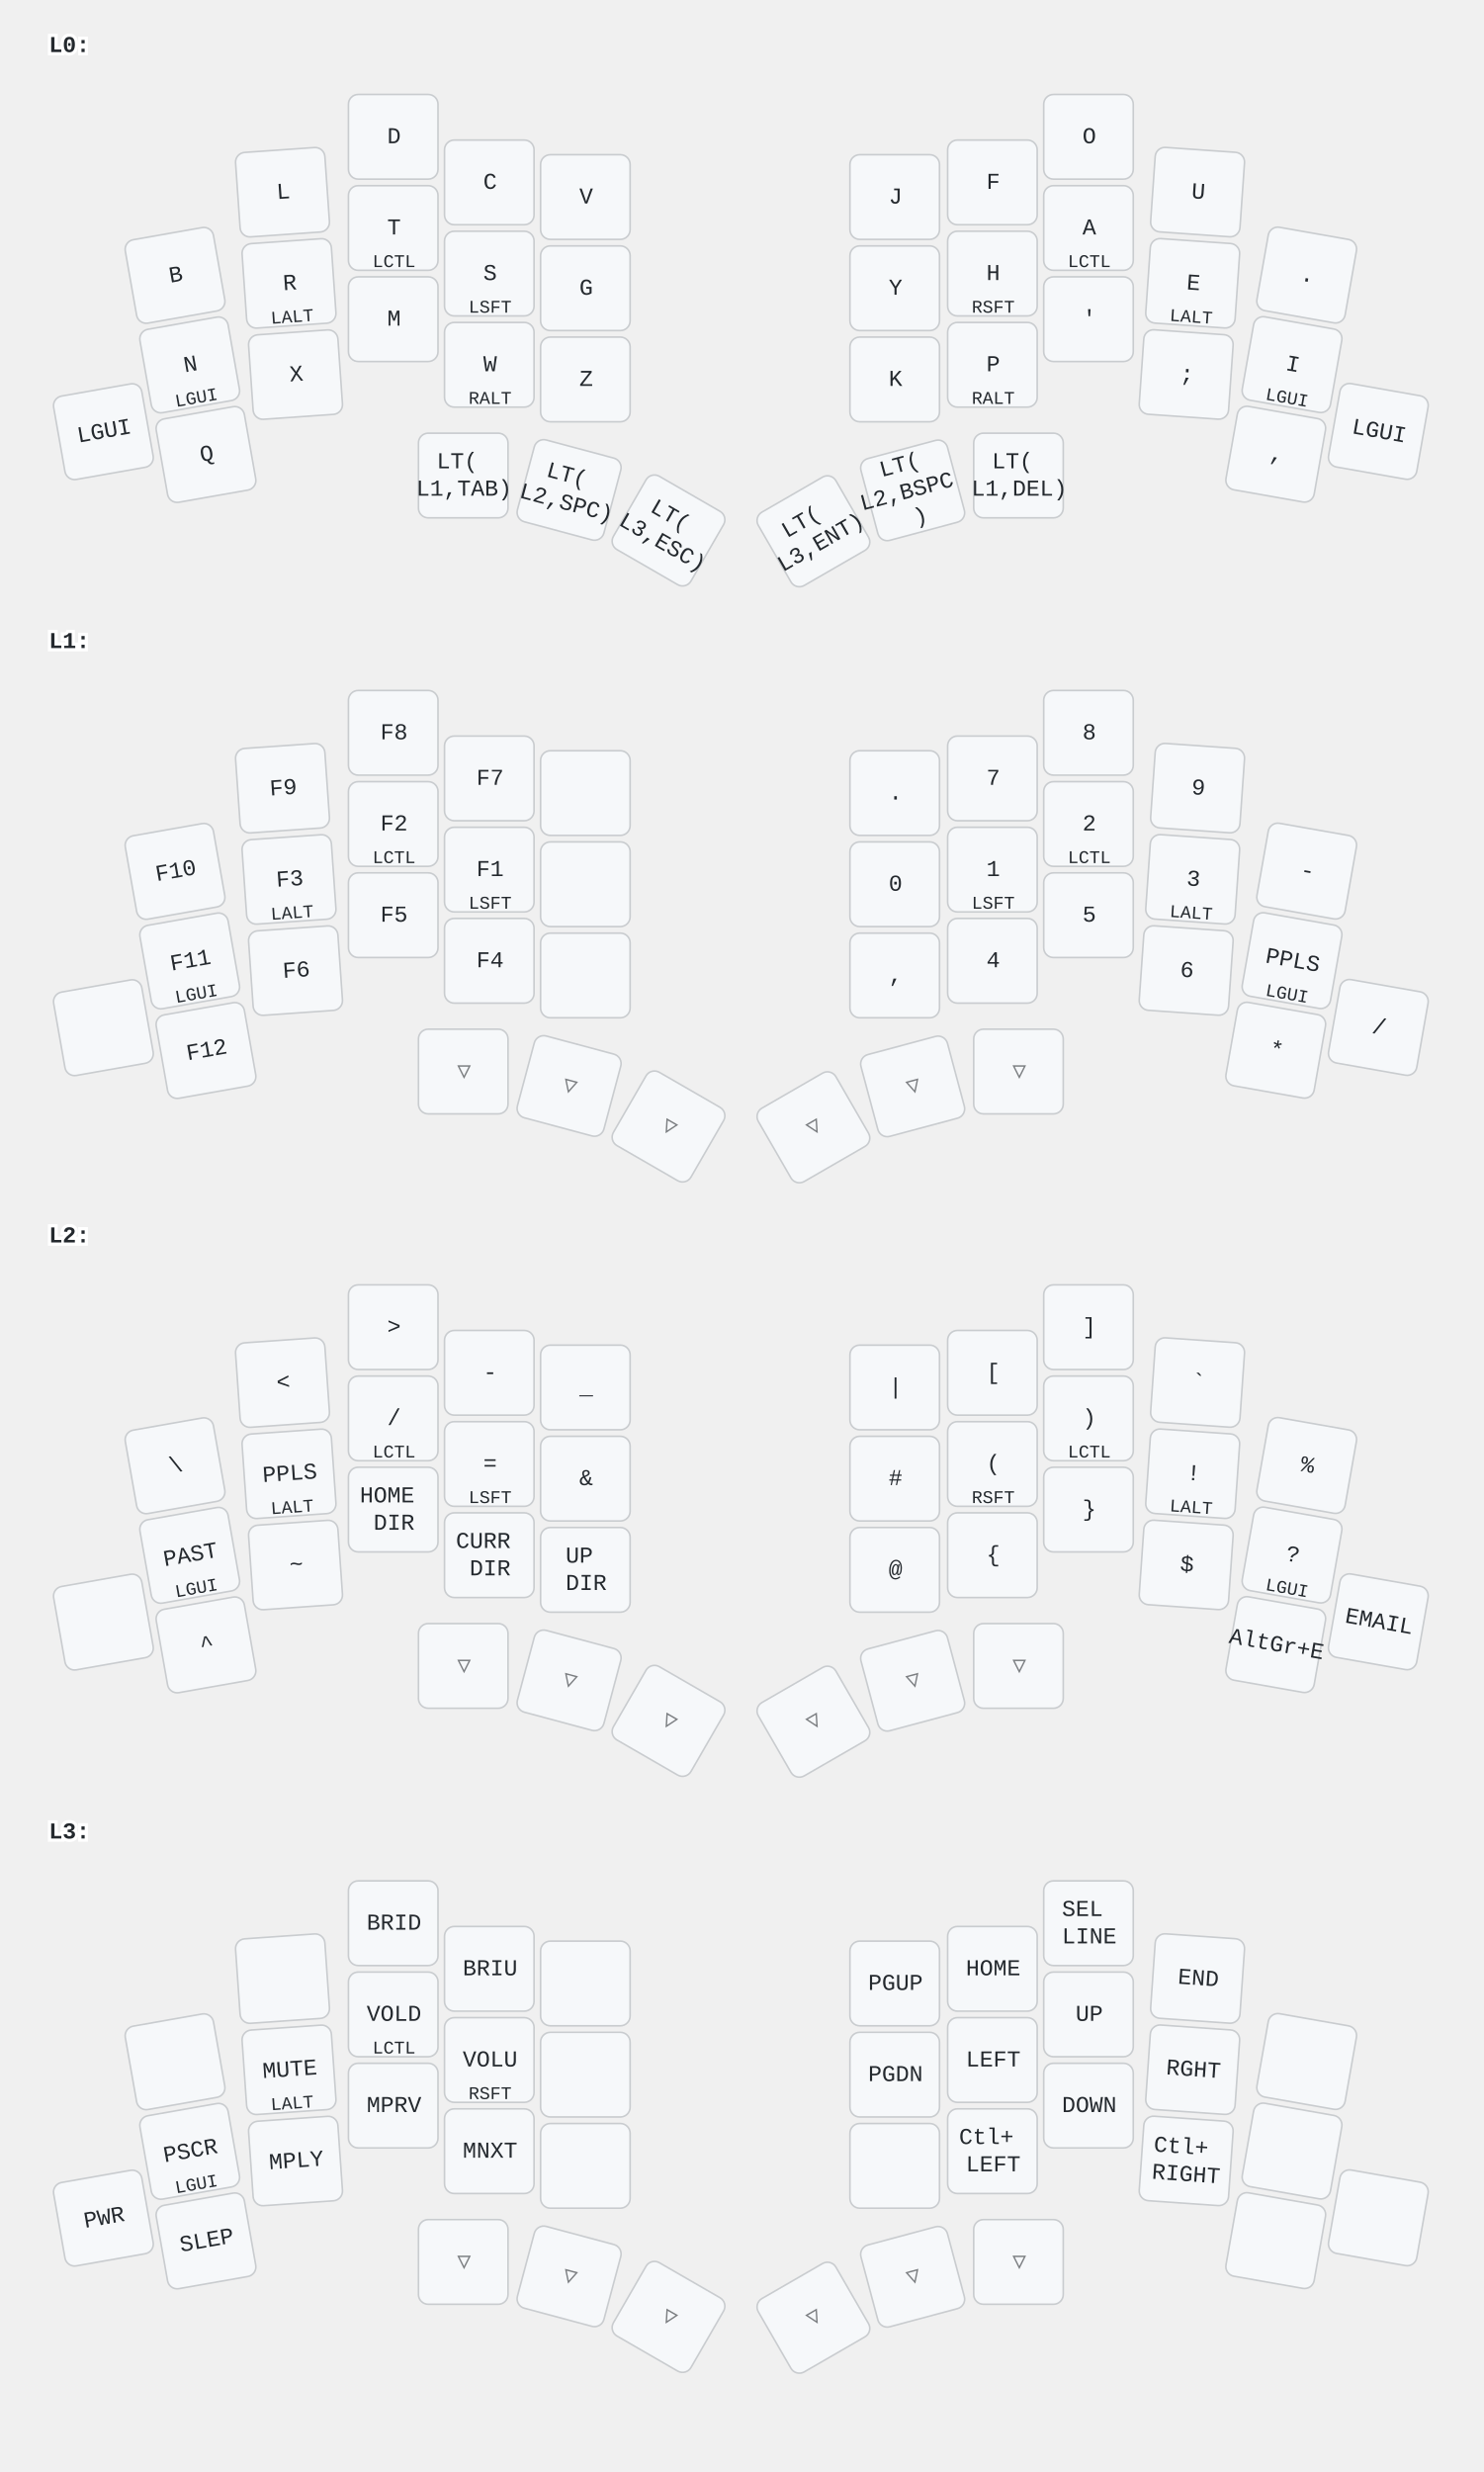
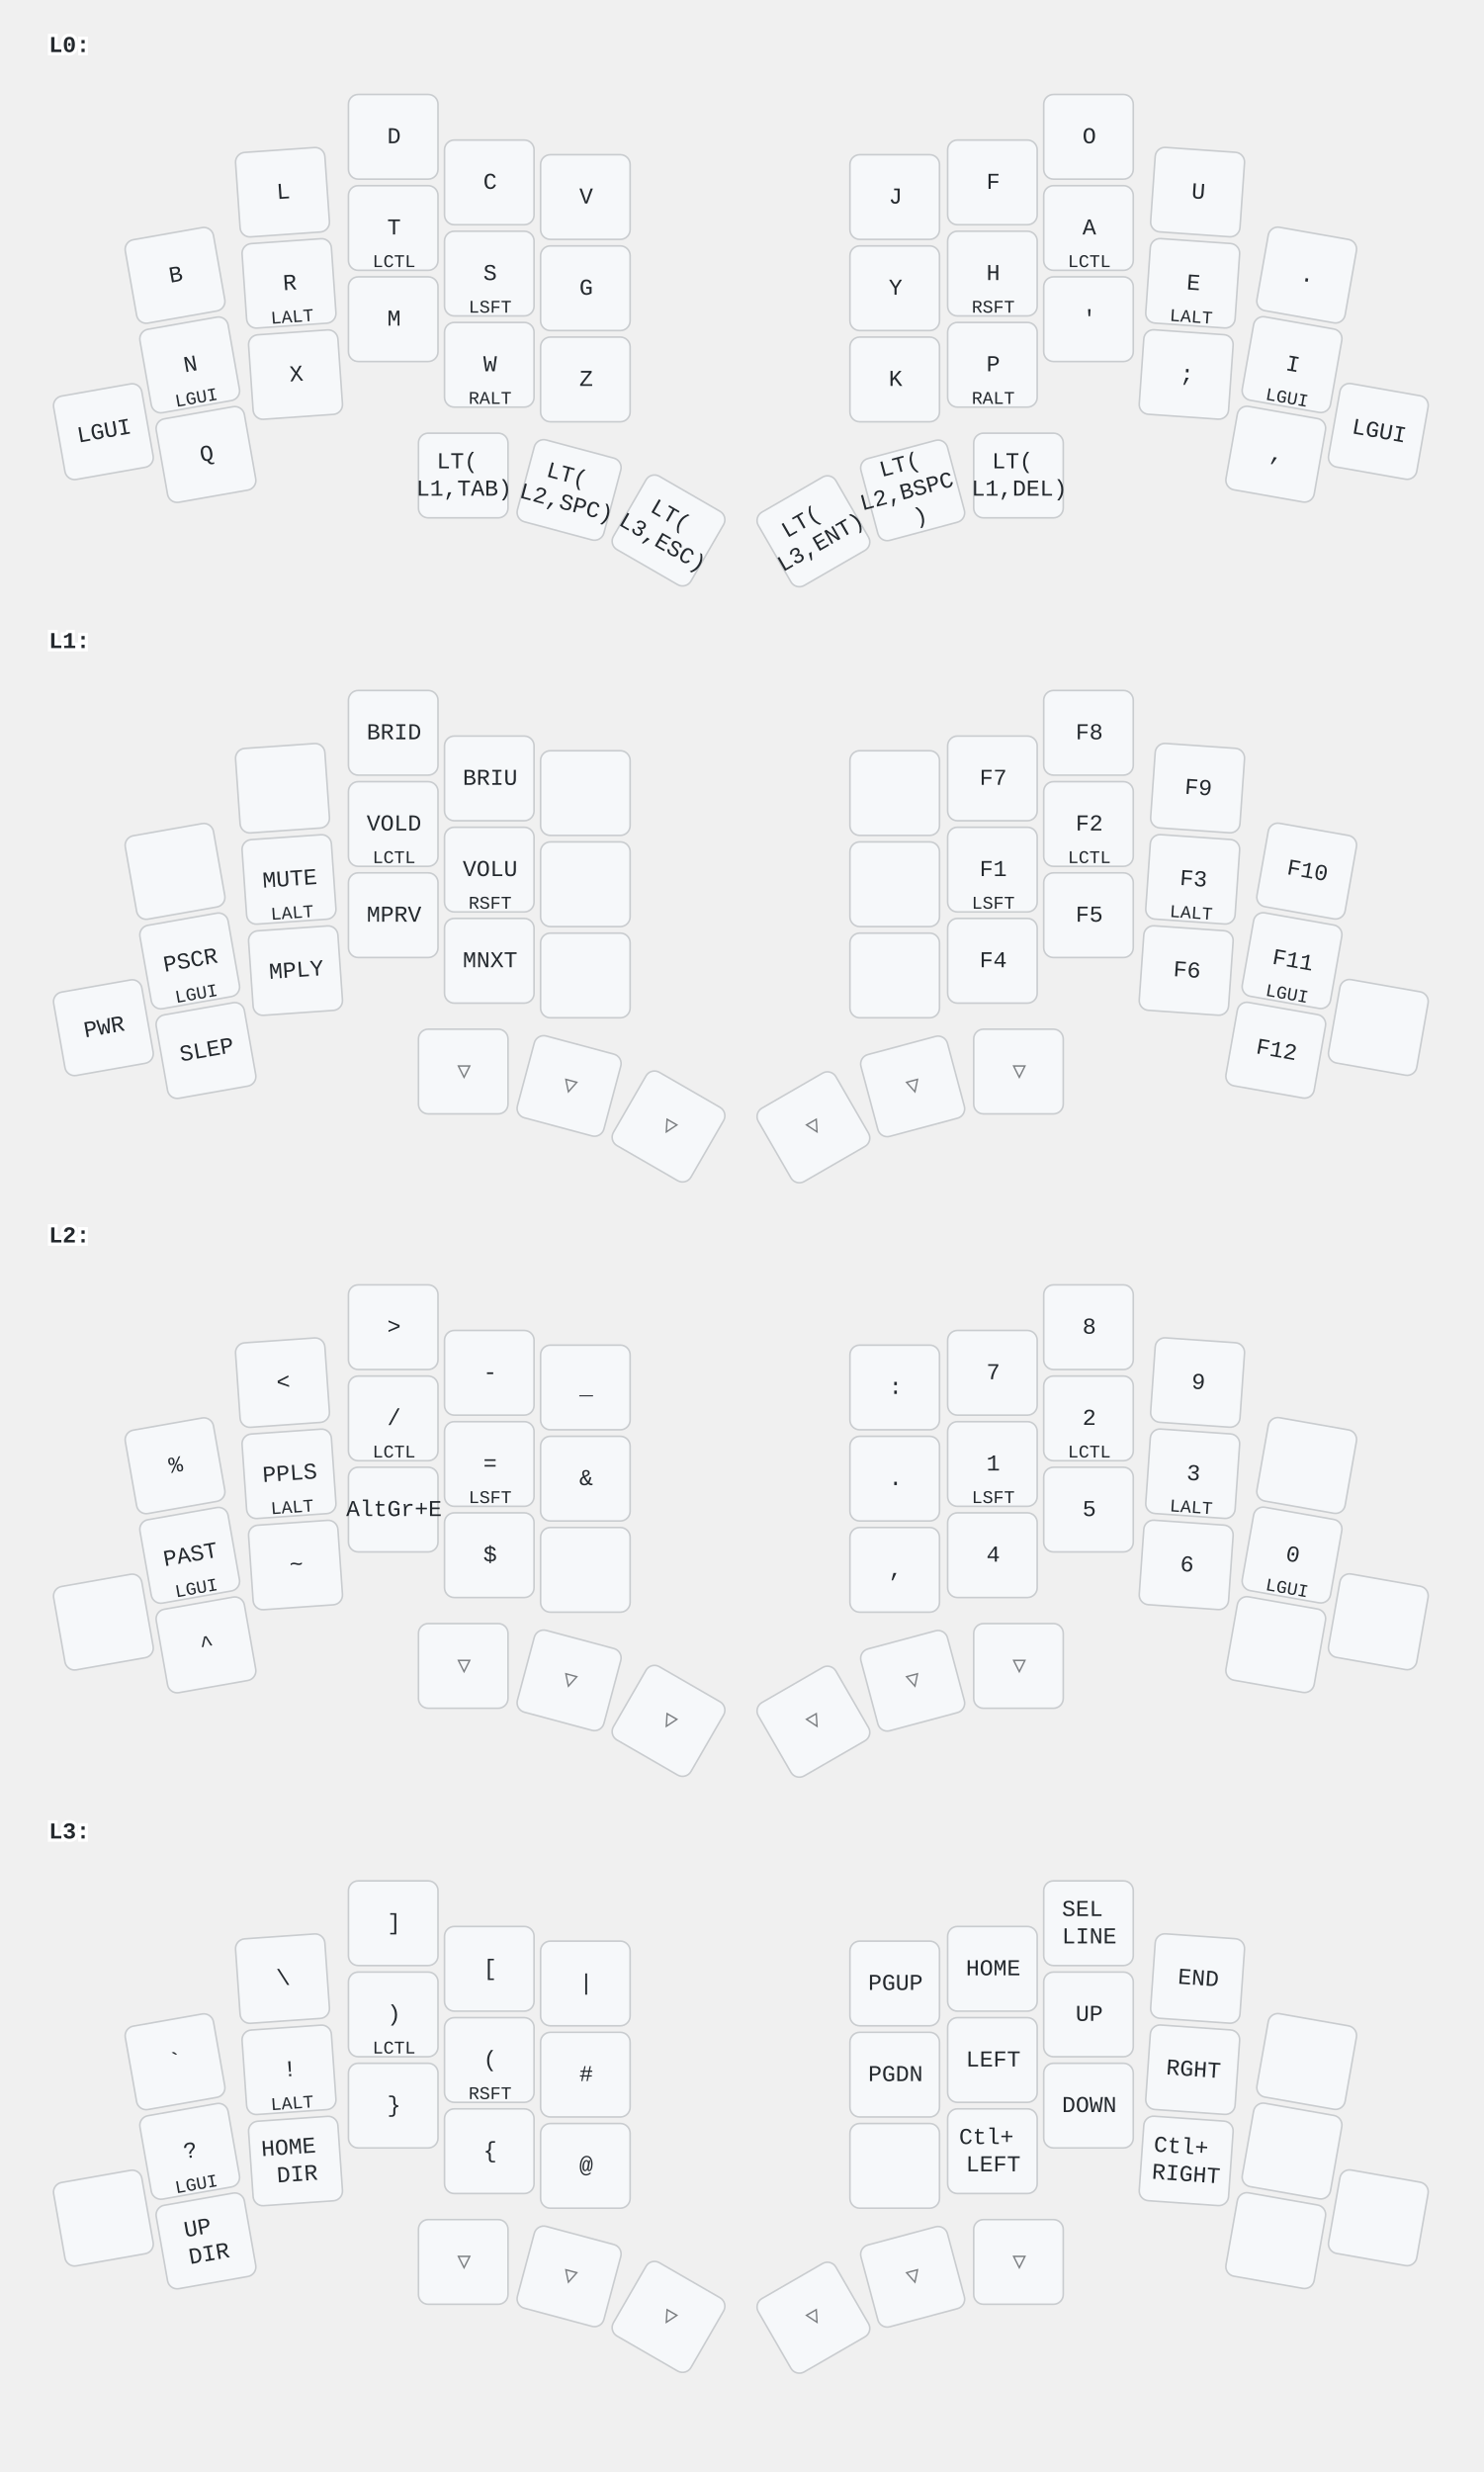
<svg xmlns="http://www.w3.org/2000/svg" width="911" height="1518" viewBox="0 0 911 1518" class="keymap">
  <style>/* inherit to force styles through use tags */
svg path {
    fill: inherit;
}

/* font and background color specifications */
svg.keymap {
    font-family: SFMono-Regular,Consolas,Liberation Mono,Menlo,monospace;
    font-size: 14px;
    font-kerning: normal;
    text-rendering: optimizeLegibility;
    fill: #24292e;
}

/* default key styling */
rect.key {
    fill: #f6f8fa;
}

rect.key, rect.combo {
    stroke: #c9cccf;
    stroke-width: 1;
}

/* default key side styling, only used is draw_key_sides is set */
rect.side {
    filter: brightness(90%);
}

/* color accent for combo boxes */
rect.combo, rect.combo-separate {
    fill: #cdf;
}

/* color accent for held keys */
rect.held, rect.combo.held {
    fill: #fdd;
}

/* color accent for ghost (optional) keys */
rect.ghost, rect.combo.ghost {
    stroke-dasharray: 4, 4;
    stroke-width: 2;
}

text {
    text-anchor: middle;
    dominant-baseline: middle;
}

/* styling for layer labels */
text.label {
    font-weight: bold;
    text-anchor: start;
    stroke: white;
    stroke-width: 4;
    paint-order: stroke;
}

/* styling for optional footer */
text.footer {
    text-anchor: end;
    dominant-baseline: auto;
    stroke: white;
    stroke-width: 4;
    paint-order: stroke;
}

/* styling for combo tap, and key non-tap label text */
text.combo, text.hold, text.shifted, text.left, text.right {
    font-size: 11px;
}

text.hold {
    text-anchor: middle;
    dominant-baseline: auto;
}

text.shifted {
    text-anchor: middle;
    dominant-baseline: hanging;
}

text.left {
    text-anchor: start;
}

text.right {
    text-anchor: end;
}

text.layer-activator {
    text-decoration: underline;
}

/* styling for hold/shifted label text in combo box */
text.combo.hold, text.combo.shifted, text.combo.left, text.combo.right {
    font-size: 8px;
}

/* lighter symbol for transparent keys */
text.trans {
    fill: #7b7e81;
}

/* styling for combo dendrons */
path.combo {
    stroke-width: 1;
    stroke: gray;
    fill: none;
}

/* Start Tabler Icons Cleanup */
/* cannot use height/width with glyphs */
.icon-tabler &gt; path {
    fill: inherit;
    stroke: inherit;
    stroke-width: 2;
}
/* hide tabler's default box */
.icon-tabler &gt; path[stroke="none"][fill="none"] {
    visibility: hidden;
}
/* End Tabler Icons Cleanup */
</style>
  <g transform="translate(30, 0)" class="layer-L0">
    <text x="0" y="28" class="label" id="L0">L0:</text>
    <g transform="translate(0, 56)">
      <g transform="translate(78, 113) rotate(-10.0)" class="key keypos-0">
        <rect rx="6" ry="6" x="-28" y="-26" width="55" height="52" class="key" />
        <text x="0" y="0" class="key tap">B</text>
      </g>
      <g transform="translate(144, 62) rotate(-4.0)" class="key keypos-1">
        <rect rx="6" ry="6" x="-28" y="-26" width="55" height="52" class="key" />
        <text x="0" y="0" class="key tap">L</text>
      </g>
      <g transform="translate(212, 28)" class="key keypos-2">
        <rect rx="6" ry="6" x="-28" y="-26" width="55" height="52" class="key" />
        <text x="0" y="0" class="key tap">D</text>
      </g>
      <g transform="translate(271, 56)" class="key keypos-3">
        <rect rx="6" ry="6" x="-28" y="-26" width="55" height="52" class="key" />
        <text x="0" y="0" class="key tap">C</text>
      </g>
      <g transform="translate(330, 65)" class="key keypos-4">
        <rect rx="6" ry="6" x="-28" y="-26" width="55" height="52" class="key" />
        <text x="0" y="0" class="key tap">V</text>
      </g>
      <g transform="translate(520, 65)" class="key keypos-5">
        <rect rx="6" ry="6" x="-28" y="-26" width="55" height="52" class="key" />
        <text x="0" y="0" class="key tap">J</text>
      </g>
      <g transform="translate(580, 56)" class="key keypos-6">
        <rect rx="6" ry="6" x="-28" y="-26" width="55" height="52" class="key" />
        <text x="0" y="0" class="key tap">F</text>
      </g>
      <g transform="translate(639, 28)" class="key keypos-7">
        <rect rx="6" ry="6" x="-28" y="-26" width="55" height="52" class="key" />
        <text x="0" y="0" class="key tap">O</text>
      </g>
      <g transform="translate(706, 62) rotate(4.0)" class="key keypos-8">
        <rect rx="6" ry="6" x="-28" y="-26" width="55" height="52" class="key" />
        <text x="0" y="0" class="key tap">U</text>
      </g>
      <g transform="translate(773, 113) rotate(10.0)" class="key keypos-9">
        <rect rx="6" ry="6" x="-28" y="-26" width="55" height="52" class="key" />
        <text x="0" y="0" class="key tap">.</text>
      </g>
      <g transform="translate(87, 168) rotate(-10.0)" class="key keypos-10">
        <rect rx="6" ry="6" x="-28" y="-26" width="55" height="52" class="key" />
        <text x="0" y="0" class="key tap">N</text>
        <text x="0" y="24" class="key hold">LGUI</text>
      </g>
      <g transform="translate(148, 118) rotate(-4.0)" class="key keypos-11">
        <rect rx="6" ry="6" x="-28" y="-26" width="55" height="52" class="key" />
        <text x="0" y="0" class="key tap">R</text>
        <text x="0" y="24" class="key hold">LALT</text>
      </g>
      <g transform="translate(212, 84)" class="key keypos-12">
        <rect rx="6" ry="6" x="-28" y="-26" width="55" height="52" class="key" />
        <text x="0" y="0" class="key tap">T</text>
        <text x="0" y="24" class="key hold">LCTL</text>
      </g>
      <g transform="translate(271, 112)" class="key keypos-13">
        <rect rx="6" ry="6" x="-28" y="-26" width="55" height="52" class="key" />
        <text x="0" y="0" class="key tap">S</text>
        <text x="0" y="24" class="key hold">LSFT</text>
      </g>
      <g transform="translate(330, 121)" class="key keypos-14">
        <rect rx="6" ry="6" x="-28" y="-26" width="55" height="52" class="key" />
        <text x="0" y="0" class="key tap">G</text>
      </g>
      <g transform="translate(520, 121)" class="key keypos-15">
        <rect rx="6" ry="6" x="-28" y="-26" width="55" height="52" class="key" />
        <text x="0" y="0" class="key tap">Y</text>
      </g>
      <g transform="translate(580, 112)" class="key keypos-16">
        <rect rx="6" ry="6" x="-28" y="-26" width="55" height="52" class="key" />
        <text x="0" y="0" class="key tap">H</text>
        <text x="0" y="24" class="key hold">RSFT</text>
      </g>
      <g transform="translate(639, 84)" class="key keypos-17">
        <rect rx="6" ry="6" x="-28" y="-26" width="55" height="52" class="key" />
        <text x="0" y="0" class="key tap">A</text>
        <text x="0" y="24" class="key hold">LCTL</text>
      </g>
      <g transform="translate(703, 118) rotate(4.0)" class="key keypos-18">
        <rect rx="6" ry="6" x="-28" y="-26" width="55" height="52" class="key" />
        <text x="0" y="0" class="key tap">E</text>
        <text x="0" y="24" class="key hold">LALT</text>
      </g>
      <g transform="translate(764, 168) rotate(10.0)" class="key keypos-19">
        <rect rx="6" ry="6" x="-28" y="-26" width="55" height="52" class="key" />
        <text x="0" y="0" class="key tap">I</text>
        <text x="0" y="24" class="key hold">LGUI</text>
      </g>
      <g transform="translate(34, 209) rotate(-10.0)" class="key keypos-20">
        <rect rx="6" ry="6" x="-28" y="-26" width="55" height="52" class="key" />
        <text x="0" y="0" class="key tap">LGUI</text>
      </g>
      <g transform="translate(97, 223) rotate(-10.0)" class="key keypos-21">
        <rect rx="6" ry="6" x="-28" y="-26" width="55" height="52" class="key" />
        <text x="0" y="0" class="key tap">Q</text>
      </g>
      <g transform="translate(152, 174) rotate(-4.0)" class="key keypos-22">
        <rect rx="6" ry="6" x="-28" y="-26" width="55" height="52" class="key" />
        <text x="0" y="0" class="key tap">X</text>
      </g>
      <g transform="translate(212, 140)" class="key keypos-23">
        <rect rx="6" ry="6" x="-28" y="-26" width="55" height="52" class="key" />
        <text x="0" y="0" class="key tap">M</text>
      </g>
      <g transform="translate(271, 168)" class="key keypos-24">
        <rect rx="6" ry="6" x="-28" y="-26" width="55" height="52" class="key" />
        <text x="0" y="0" class="key tap">W</text>
        <text x="0" y="24" class="key hold">RALT</text>
      </g>
      <g transform="translate(330, 177)" class="key keypos-25">
        <rect rx="6" ry="6" x="-28" y="-26" width="55" height="52" class="key" />
        <text x="0" y="0" class="key tap">Z</text>
      </g>
      <g transform="translate(520, 177)" class="key keypos-26">
        <rect rx="6" ry="6" x="-28" y="-26" width="55" height="52" class="key" />
        <text x="0" y="0" class="key tap">K</text>
      </g>
      <g transform="translate(580, 168)" class="key keypos-27">
        <rect rx="6" ry="6" x="-28" y="-26" width="55" height="52" class="key" />
        <text x="0" y="0" class="key tap">P</text>
        <text x="0" y="24" class="key hold">RALT</text>
      </g>
      <g transform="translate(639, 140)" class="key keypos-28">
        <rect rx="6" ry="6" x="-28" y="-26" width="55" height="52" class="key" />
        <text x="0" y="0" class="key tap">'</text>
      </g>
      <g transform="translate(699, 174) rotate(4.0)" class="key keypos-29">
        <rect rx="6" ry="6" x="-28" y="-26" width="55" height="52" class="key" />
        <text x="0" y="0" class="key tap">;</text>
      </g>
      <g transform="translate(754, 223) rotate(10.0)" class="key keypos-30">
        <rect rx="6" ry="6" x="-28" y="-26" width="55" height="52" class="key" />
        <text x="0" y="0" class="key tap">,</text>
      </g>
      <g transform="translate(817, 209) rotate(10.0)" class="key keypos-31">
        <rect rx="6" ry="6" x="-28" y="-26" width="55" height="52" class="key" />
        <text x="0" y="0" class="key tap">LGUI</text>
      </g>
      <g transform="translate(255, 236)" class="key keypos-32">
        <rect rx="6" ry="6" x="-28" y="-26" width="55" height="52" class="key" />
        <text x="0" y="0" class="key tap">
          <tspan x="0" dy="-0.6em">LT(</tspan>
          <tspan x="0" dy="1.2em">L1,TAB)</tspan>
        </text>
      </g>
      <g transform="translate(320, 245) rotate(15.0)" class="key keypos-33">
        <rect rx="6" ry="6" x="-28" y="-26" width="55" height="52" class="key" />
        <text x="0" y="0" class="key tap">
          <tspan x="0" dy="-0.6em">LT(</tspan>
          <tspan x="0" dy="1.2em">L2,SPC)</tspan>
        </text>
      </g>
      <g transform="translate(381, 270) rotate(30.0)" class="key keypos-34">
        <rect rx="6" ry="6" x="-28" y="-26" width="55" height="52" class="key" />
        <text x="0" y="0" class="key tap">
          <tspan x="0" dy="-0.6em">LT(</tspan>
          <tspan x="0" dy="1.2em">L3,ESC)</tspan>
        </text>
      </g>
      <g transform="translate(470, 270) rotate(-30.0)" class="key keypos-35">
        <rect rx="6" ry="6" x="-28" y="-26" width="55" height="52" class="key" />
        <text x="0" y="0" class="key tap">
          <tspan x="0" dy="-0.6em">LT(</tspan>
          <tspan x="0" dy="1.2em">L3,ENT)</tspan>
        </text>
      </g>
      <g transform="translate(531, 245) rotate(-15.0)" class="key keypos-36">
        <rect rx="6" ry="6" x="-28" y="-26" width="55" height="52" class="key" />
        <text x="0" y="0" class="key tap">
          <tspan x="0" dy="-1.2em">LT(</tspan>
          <tspan x="0" dy="1.2em">L2,BSPC</tspan>
          <tspan x="0" dy="1.2em">)</tspan>
        </text>
      </g>
      <g transform="translate(596, 236)" class="key keypos-37">
        <rect rx="6" ry="6" x="-28" y="-26" width="55" height="52" class="key" />
        <text x="0" y="0" class="key tap">
          <tspan x="0" dy="-0.6em">LT(</tspan>
          <tspan x="0" dy="1.2em">L1,DEL)</tspan>
        </text>
      </g>
    </g>
  </g>
  <g transform="translate(30, 366)" class="layer-L1">
    <text x="0" y="28" class="label" id="L1">L1:</text>
    <g transform="translate(0, 56)">
      <g transform="translate(78, 113) rotate(-10.0)" class="key keypos-0">
        <rect rx="6" ry="6" x="-28" y="-26" width="55" height="52" class="key" />
+       </g>
+       <g transform="translate(144, 62) rotate(-4.0)" class="key keypos-1">
+         <rect rx="6" ry="6" x="-28" y="-26" width="55" height="52" class="key" />
+       </g>
+       <g transform="translate(212, 28)" class="key keypos-2">
+         <rect rx="6" ry="6" x="-28" y="-26" width="55" height="52" class="key" />
+         <text x="0" y="0" class="key tap">BRID</text>
+       </g>
+       <g transform="translate(271, 56)" class="key keypos-3">
+         <rect rx="6" ry="6" x="-28" y="-26" width="55" height="52" class="key" />
+         <text x="0" y="0" class="key tap">BRIU</text>
+       </g>
+       <g transform="translate(330, 65)" class="key keypos-4">
+         <rect rx="6" ry="6" x="-28" y="-26" width="55" height="52" class="key" />
+       </g>
+       <g transform="translate(520, 65)" class="key keypos-5">
+         <rect rx="6" ry="6" x="-28" y="-26" width="55" height="52" class="key" />
+       </g>
+       <g transform="translate(580, 56)" class="key keypos-6">
+         <rect rx="6" ry="6" x="-28" y="-26" width="55" height="52" class="key" />
+         <text x="0" y="0" class="key tap">F7</text>
+       </g>
+       <g transform="translate(639, 28)" class="key keypos-7">
+         <rect rx="6" ry="6" x="-28" y="-26" width="55" height="52" class="key" />
+         <text x="0" y="0" class="key tap">F8</text>
+       </g>
+       <g transform="translate(706, 62) rotate(4.0)" class="key keypos-8">
+         <rect rx="6" ry="6" x="-28" y="-26" width="55" height="52" class="key" />
+         <text x="0" y="0" class="key tap">F9</text>
+       </g>
+       <g transform="translate(773, 113) rotate(10.0)" class="key keypos-9">
+         <rect rx="6" ry="6" x="-28" y="-26" width="55" height="52" class="key" />
        <text x="0" y="0" class="key tap">F10</text>
      </g>
-       <g transform="translate(144, 62) rotate(-4.0)" class="key keypos-1">
-         <rect rx="6" ry="6" x="-28" y="-26" width="55" height="52" class="key" />
-         <text x="0" y="0" class="key tap">F9</text>
-       </g>
-       <g transform="translate(212, 28)" class="key keypos-2">
-         <rect rx="6" ry="6" x="-28" y="-26" width="55" height="52" class="key" />
-         <text x="0" y="0" class="key tap">F8</text>
-       </g>
-       <g transform="translate(271, 56)" class="key keypos-3">
-         <rect rx="6" ry="6" x="-28" y="-26" width="55" height="52" class="key" />
-         <text x="0" y="0" class="key tap">F7</text>
-       </g>
-       <g transform="translate(330, 65)" class="key keypos-4">
-         <rect rx="6" ry="6" x="-28" y="-26" width="55" height="52" class="key" />
-       </g>
-       <g transform="translate(520, 65)" class="key keypos-5">
-         <rect rx="6" ry="6" x="-28" y="-26" width="55" height="52" class="key" />
-         <text x="0" y="0" class="key tap">.</text>
-       </g>
-       <g transform="translate(580, 56)" class="key keypos-6">
-         <rect rx="6" ry="6" x="-28" y="-26" width="55" height="52" class="key" />
-         <text x="0" y="0" class="key tap">7</text>
-       </g>
-       <g transform="translate(639, 28)" class="key keypos-7">
-         <rect rx="6" ry="6" x="-28" y="-26" width="55" height="52" class="key" />
-         <text x="0" y="0" class="key tap">8</text>
-       </g>
-       <g transform="translate(706, 62) rotate(4.0)" class="key keypos-8">
-         <rect rx="6" ry="6" x="-28" y="-26" width="55" height="52" class="key" />
-         <text x="0" y="0" class="key tap">9</text>
-       </g>
-       <g transform="translate(773, 113) rotate(10.0)" class="key keypos-9">
-         <rect rx="6" ry="6" x="-28" y="-26" width="55" height="52" class="key" />
-         <text x="0" y="0" class="key tap">-</text>
-       </g>
      <g transform="translate(87, 168) rotate(-10.0)" class="key keypos-10">
+         <rect rx="6" ry="6" x="-28" y="-26" width="55" height="52" class="key" />
+         <text x="0" y="0" class="key tap">PSCR</text>
+         <text x="0" y="24" class="key hold">LGUI</text>
+       </g>
+       <g transform="translate(148, 118) rotate(-4.0)" class="key keypos-11">
+         <rect rx="6" ry="6" x="-28" y="-26" width="55" height="52" class="key" />
+         <text x="0" y="0" class="key tap">MUTE</text>
+         <text x="0" y="24" class="key hold">LALT</text>
+       </g>
+       <g transform="translate(212, 84)" class="key keypos-12">
+         <rect rx="6" ry="6" x="-28" y="-26" width="55" height="52" class="key" />
+         <text x="0" y="0" class="key tap">VOLD</text>
+         <text x="0" y="24" class="key hold">LCTL</text>
+       </g>
+       <g transform="translate(271, 112)" class="key keypos-13">
+         <rect rx="6" ry="6" x="-28" y="-26" width="55" height="52" class="key" />
+         <text x="0" y="0" class="key tap">VOLU</text>
+         <text x="0" y="24" class="key hold">RSFT</text>
+       </g>
+       <g transform="translate(330, 121)" class="key keypos-14">
+         <rect rx="6" ry="6" x="-28" y="-26" width="55" height="52" class="key" />
+       </g>
+       <g transform="translate(520, 121)" class="key keypos-15">
+         <rect rx="6" ry="6" x="-28" y="-26" width="55" height="52" class="key" />
+       </g>
+       <g transform="translate(580, 112)" class="key keypos-16">
+         <rect rx="6" ry="6" x="-28" y="-26" width="55" height="52" class="key" />
+         <text x="0" y="0" class="key tap">F1</text>
+         <text x="0" y="24" class="key hold">LSFT</text>
+       </g>
+       <g transform="translate(639, 84)" class="key keypos-17">
+         <rect rx="6" ry="6" x="-28" y="-26" width="55" height="52" class="key" />
+         <text x="0" y="0" class="key tap">F2</text>
+         <text x="0" y="24" class="key hold">LCTL</text>
+       </g>
+       <g transform="translate(703, 118) rotate(4.0)" class="key keypos-18">
+         <rect rx="6" ry="6" x="-28" y="-26" width="55" height="52" class="key" />
+         <text x="0" y="0" class="key tap">F3</text>
+         <text x="0" y="24" class="key hold">LALT</text>
+       </g>
+       <g transform="translate(764, 168) rotate(10.0)" class="key keypos-19">
        <rect rx="6" ry="6" x="-28" y="-26" width="55" height="52" class="key" />
        <text x="0" y="0" class="key tap">F11</text>
        <text x="0" y="24" class="key hold">LGUI</text>
      </g>
-       <g transform="translate(148, 118) rotate(-4.0)" class="key keypos-11">
-         <rect rx="6" ry="6" x="-28" y="-26" width="55" height="52" class="key" />
-         <text x="0" y="0" class="key tap">F3</text>
-         <text x="0" y="24" class="key hold">LALT</text>
-       </g>
-       <g transform="translate(212, 84)" class="key keypos-12">
-         <rect rx="6" ry="6" x="-28" y="-26" width="55" height="52" class="key" />
-         <text x="0" y="0" class="key tap">F2</text>
-         <text x="0" y="24" class="key hold">LCTL</text>
-       </g>
-       <g transform="translate(271, 112)" class="key keypos-13">
-         <rect rx="6" ry="6" x="-28" y="-26" width="55" height="52" class="key" />
-         <text x="0" y="0" class="key tap">F1</text>
-         <text x="0" y="24" class="key hold">LSFT</text>
-       </g>
-       <g transform="translate(330, 121)" class="key keypos-14">
-         <rect rx="6" ry="6" x="-28" y="-26" width="55" height="52" class="key" />
-       </g>
-       <g transform="translate(520, 121)" class="key keypos-15">
-         <rect rx="6" ry="6" x="-28" y="-26" width="55" height="52" class="key" />
-         <text x="0" y="0" class="key tap">0</text>
-       </g>
-       <g transform="translate(580, 112)" class="key keypos-16">
-         <rect rx="6" ry="6" x="-28" y="-26" width="55" height="52" class="key" />
-         <text x="0" y="0" class="key tap">1</text>
-         <text x="0" y="24" class="key hold">LSFT</text>
-       </g>
-       <g transform="translate(639, 84)" class="key keypos-17">
-         <rect rx="6" ry="6" x="-28" y="-26" width="55" height="52" class="key" />
-         <text x="0" y="0" class="key tap">2</text>
-         <text x="0" y="24" class="key hold">LCTL</text>
-       </g>
-       <g transform="translate(703, 118) rotate(4.0)" class="key keypos-18">
-         <rect rx="6" ry="6" x="-28" y="-26" width="55" height="52" class="key" />
-         <text x="0" y="0" class="key tap">3</text>
-         <text x="0" y="24" class="key hold">LALT</text>
-       </g>
-       <g transform="translate(764, 168) rotate(10.0)" class="key keypos-19">
-         <rect rx="6" ry="6" x="-28" y="-26" width="55" height="52" class="key" />
-         <text x="0" y="0" class="key tap">PPLS</text>
-         <text x="0" y="24" class="key hold">LGUI</text>
-       </g>
      <g transform="translate(34, 209) rotate(-10.0)" class="key keypos-20">
        <rect rx="6" ry="6" x="-28" y="-26" width="55" height="52" class="key" />
+         <text x="0" y="0" class="key tap">PWR</text>
      </g>
      <g transform="translate(97, 223) rotate(-10.0)" class="key keypos-21">
        <rect rx="6" ry="6" x="-28" y="-26" width="55" height="52" class="key" />
+         <text x="0" y="0" class="key tap">SLEP</text>
+       </g>
+       <g transform="translate(152, 174) rotate(-4.0)" class="key keypos-22">
+         <rect rx="6" ry="6" x="-28" y="-26" width="55" height="52" class="key" />
+         <text x="0" y="0" class="key tap">MPLY</text>
+       </g>
+       <g transform="translate(212, 140)" class="key keypos-23">
+         <rect rx="6" ry="6" x="-28" y="-26" width="55" height="52" class="key" />
+         <text x="0" y="0" class="key tap">MPRV</text>
+       </g>
+       <g transform="translate(271, 168)" class="key keypos-24">
+         <rect rx="6" ry="6" x="-28" y="-26" width="55" height="52" class="key" />
+         <text x="0" y="0" class="key tap">MNXT</text>
+       </g>
+       <g transform="translate(330, 177)" class="key keypos-25">
+         <rect rx="6" ry="6" x="-28" y="-26" width="55" height="52" class="key" />
+       </g>
+       <g transform="translate(520, 177)" class="key keypos-26">
+         <rect rx="6" ry="6" x="-28" y="-26" width="55" height="52" class="key" />
+       </g>
+       <g transform="translate(580, 168)" class="key keypos-27">
+         <rect rx="6" ry="6" x="-28" y="-26" width="55" height="52" class="key" />
+         <text x="0" y="0" class="key tap">F4</text>
+       </g>
+       <g transform="translate(639, 140)" class="key keypos-28">
+         <rect rx="6" ry="6" x="-28" y="-26" width="55" height="52" class="key" />
+         <text x="0" y="0" class="key tap">F5</text>
+       </g>
+       <g transform="translate(699, 174) rotate(4.0)" class="key keypos-29">
+         <rect rx="6" ry="6" x="-28" y="-26" width="55" height="52" class="key" />
+         <text x="0" y="0" class="key tap">F6</text>
+       </g>
+       <g transform="translate(754, 223) rotate(10.0)" class="key keypos-30">
+         <rect rx="6" ry="6" x="-28" y="-26" width="55" height="52" class="key" />
        <text x="0" y="0" class="key tap">F12</text>
      </g>
-       <g transform="translate(152, 174) rotate(-4.0)" class="key keypos-22">
-         <rect rx="6" ry="6" x="-28" y="-26" width="55" height="52" class="key" />
-         <text x="0" y="0" class="key tap">F6</text>
-       </g>
-       <g transform="translate(212, 140)" class="key keypos-23">
-         <rect rx="6" ry="6" x="-28" y="-26" width="55" height="52" class="key" />
-         <text x="0" y="0" class="key tap">F5</text>
-       </g>
-       <g transform="translate(271, 168)" class="key keypos-24">
-         <rect rx="6" ry="6" x="-28" y="-26" width="55" height="52" class="key" />
-         <text x="0" y="0" class="key tap">F4</text>
-       </g>
-       <g transform="translate(330, 177)" class="key keypos-25">
-         <rect rx="6" ry="6" x="-28" y="-26" width="55" height="52" class="key" />
-       </g>
-       <g transform="translate(520, 177)" class="key keypos-26">
-         <rect rx="6" ry="6" x="-28" y="-26" width="55" height="52" class="key" />
-         <text x="0" y="0" class="key tap">,</text>
-       </g>
-       <g transform="translate(580, 168)" class="key keypos-27">
-         <rect rx="6" ry="6" x="-28" y="-26" width="55" height="52" class="key" />
-         <text x="0" y="0" class="key tap">4</text>
-       </g>
-       <g transform="translate(639, 140)" class="key keypos-28">
-         <rect rx="6" ry="6" x="-28" y="-26" width="55" height="52" class="key" />
-         <text x="0" y="0" class="key tap">5</text>
-       </g>
-       <g transform="translate(699, 174) rotate(4.0)" class="key keypos-29">
-         <rect rx="6" ry="6" x="-28" y="-26" width="55" height="52" class="key" />
-         <text x="0" y="0" class="key tap">6</text>
-       </g>
-       <g transform="translate(754, 223) rotate(10.0)" class="key keypos-30">
-         <rect rx="6" ry="6" x="-28" y="-26" width="55" height="52" class="key" />
-         <text x="0" y="0" class="key tap">*</text>
-       </g>
      <g transform="translate(817, 209) rotate(10.0)" class="key keypos-31">
        <rect rx="6" ry="6" x="-28" y="-26" width="55" height="52" class="key" />
-         <text x="0" y="0" class="key tap">/</text>
      </g>
      <g transform="translate(255, 236)" class="key trans keypos-32">
        <rect rx="6" ry="6" x="-28" y="-26" width="55" height="52" class="key trans" />
        <text x="0" y="0" class="key trans tap">▽</text>
      </g>
      <g transform="translate(320, 245) rotate(15.0)" class="key trans keypos-33">
        <rect rx="6" ry="6" x="-28" y="-26" width="55" height="52" class="key trans" />
        <text x="0" y="0" class="key trans tap">▽</text>
      </g>
      <g transform="translate(381, 270) rotate(30.0)" class="key trans keypos-34">
        <rect rx="6" ry="6" x="-28" y="-26" width="55" height="52" class="key trans" />
        <text x="0" y="0" class="key trans tap">▽</text>
      </g>
      <g transform="translate(470, 270) rotate(-30.0)" class="key trans keypos-35">
        <rect rx="6" ry="6" x="-28" y="-26" width="55" height="52" class="key trans" />
        <text x="0" y="0" class="key trans tap">▽</text>
      </g>
      <g transform="translate(531, 245) rotate(-15.0)" class="key trans keypos-36">
        <rect rx="6" ry="6" x="-28" y="-26" width="55" height="52" class="key trans" />
        <text x="0" y="0" class="key trans tap">▽</text>
      </g>
      <g transform="translate(596, 236)" class="key trans keypos-37">
        <rect rx="6" ry="6" x="-28" y="-26" width="55" height="52" class="key trans" />
        <text x="0" y="0" class="key trans tap">▽</text>
      </g>
    </g>
  </g>
  <g transform="translate(30, 731)" class="layer-L2">
    <text x="0" y="28" class="label" id="L2">L2:</text>
    <g transform="translate(0, 56)">
      <g transform="translate(78, 113) rotate(-10.0)" class="key keypos-0">
        <rect rx="6" ry="6" x="-28" y="-26" width="55" height="52" class="key" />
-         <text x="0" y="0" class="key tap">\</text>
+         <text x="0" y="0" class="key tap">%</text>
      </g>
      <g transform="translate(144, 62) rotate(-4.0)" class="key keypos-1">
        <rect rx="6" ry="6" x="-28" y="-26" width="55" height="52" class="key" />
        <text x="0" y="0" class="key tap">&lt;</text>
      </g>
      <g transform="translate(212, 28)" class="key keypos-2">
        <rect rx="6" ry="6" x="-28" y="-26" width="55" height="52" class="key" />
        <text x="0" y="0" class="key tap">&gt;</text>
      </g>
      <g transform="translate(271, 56)" class="key keypos-3">
        <rect rx="6" ry="6" x="-28" y="-26" width="55" height="52" class="key" />
        <text x="0" y="0" class="key tap">-</text>
      </g>
      <g transform="translate(330, 65)" class="key keypos-4">
        <rect rx="6" ry="6" x="-28" y="-26" width="55" height="52" class="key" />
        <text x="0" y="0" class="key tap">_</text>
      </g>
      <g transform="translate(520, 65)" class="key keypos-5">
        <rect rx="6" ry="6" x="-28" y="-26" width="55" height="52" class="key" />
-         <text x="0" y="0" class="key tap">|</text>
+         <text x="0" y="0" class="key tap">:</text>
      </g>
      <g transform="translate(580, 56)" class="key keypos-6">
        <rect rx="6" ry="6" x="-28" y="-26" width="55" height="52" class="key" />
-         <text x="0" y="0" class="key tap">[</text>
+         <text x="0" y="0" class="key tap">7</text>
      </g>
      <g transform="translate(639, 28)" class="key keypos-7">
        <rect rx="6" ry="6" x="-28" y="-26" width="55" height="52" class="key" />
-         <text x="0" y="0" class="key tap">]</text>
+         <text x="0" y="0" class="key tap">8</text>
      </g>
      <g transform="translate(706, 62) rotate(4.0)" class="key keypos-8">
        <rect rx="6" ry="6" x="-28" y="-26" width="55" height="52" class="key" />
-         <text x="0" y="0" class="key tap">`</text>
+         <text x="0" y="0" class="key tap">9</text>
      </g>
      <g transform="translate(773, 113) rotate(10.0)" class="key keypos-9">
        <rect rx="6" ry="6" x="-28" y="-26" width="55" height="52" class="key" />
-         <text x="0" y="0" class="key tap">%</text>
      </g>
      <g transform="translate(87, 168) rotate(-10.0)" class="key keypos-10">
        <rect rx="6" ry="6" x="-28" y="-26" width="55" height="52" class="key" />
        <text x="0" y="0" class="key tap">PAST</text>
        <text x="0" y="24" class="key hold">LGUI</text>
      </g>
      <g transform="translate(148, 118) rotate(-4.0)" class="key keypos-11">
        <rect rx="6" ry="6" x="-28" y="-26" width="55" height="52" class="key" />
        <text x="0" y="0" class="key tap">PPLS</text>
        <text x="0" y="24" class="key hold">LALT</text>
      </g>
      <g transform="translate(212, 84)" class="key keypos-12">
        <rect rx="6" ry="6" x="-28" y="-26" width="55" height="52" class="key" />
        <text x="0" y="0" class="key tap">/</text>
        <text x="0" y="24" class="key hold">LCTL</text>
      </g>
      <g transform="translate(271, 112)" class="key keypos-13">
        <rect rx="6" ry="6" x="-28" y="-26" width="55" height="52" class="key" />
        <text x="0" y="0" class="key tap">=</text>
        <text x="0" y="24" class="key hold">LSFT</text>
      </g>
      <g transform="translate(330, 121)" class="key keypos-14">
        <rect rx="6" ry="6" x="-28" y="-26" width="55" height="52" class="key" />
        <text x="0" y="0" class="key tap">&amp;</text>
      </g>
      <g transform="translate(520, 121)" class="key keypos-15">
        <rect rx="6" ry="6" x="-28" y="-26" width="55" height="52" class="key" />
-         <text x="0" y="0" class="key tap">#</text>
+         <text x="0" y="0" class="key tap">.</text>
      </g>
      <g transform="translate(580, 112)" class="key keypos-16">
        <rect rx="6" ry="6" x="-28" y="-26" width="55" height="52" class="key" />
-         <text x="0" y="0" class="key tap">(</text>
-         <text x="0" y="24" class="key hold">RSFT</text>
+         <text x="0" y="0" class="key tap">1</text>
+         <text x="0" y="24" class="key hold">LSFT</text>
      </g>
      <g transform="translate(639, 84)" class="key keypos-17">
        <rect rx="6" ry="6" x="-28" y="-26" width="55" height="52" class="key" />
-         <text x="0" y="0" class="key tap">)</text>
+         <text x="0" y="0" class="key tap">2</text>
        <text x="0" y="24" class="key hold">LCTL</text>
      </g>
      <g transform="translate(703, 118) rotate(4.0)" class="key keypos-18">
        <rect rx="6" ry="6" x="-28" y="-26" width="55" height="52" class="key" />
-         <text x="0" y="0" class="key tap">!</text>
+         <text x="0" y="0" class="key tap">3</text>
        <text x="0" y="24" class="key hold">LALT</text>
      </g>
      <g transform="translate(764, 168) rotate(10.0)" class="key keypos-19">
        <rect rx="6" ry="6" x="-28" y="-26" width="55" height="52" class="key" />
-         <text x="0" y="0" class="key tap">?</text>
+         <text x="0" y="0" class="key tap">0</text>
        <text x="0" y="24" class="key hold">LGUI</text>
      </g>
      <g transform="translate(34, 209) rotate(-10.0)" class="key keypos-20">
        <rect rx="6" ry="6" x="-28" y="-26" width="55" height="52" class="key" />
      </g>
      <g transform="translate(97, 223) rotate(-10.0)" class="key keypos-21">
        <rect rx="6" ry="6" x="-28" y="-26" width="55" height="52" class="key" />
        <text x="0" y="0" class="key tap">^</text>
      </g>
      <g transform="translate(152, 174) rotate(-4.0)" class="key keypos-22">
        <rect rx="6" ry="6" x="-28" y="-26" width="55" height="52" class="key" />
        <text x="0" y="0" class="key tap">~</text>
      </g>
      <g transform="translate(212, 140)" class="key keypos-23">
        <rect rx="6" ry="6" x="-28" y="-26" width="55" height="52" class="key" />
-         <text x="0" y="0" class="key tap">
-           <tspan x="0" dy="-0.6em">HOME</tspan>
-           <tspan x="0" dy="1.2em">DIR</tspan>
-         </text>
+         <text x="0" y="0" class="key tap">AltGr+E</text>
      </g>
      <g transform="translate(271, 168)" class="key keypos-24">
        <rect rx="6" ry="6" x="-28" y="-26" width="55" height="52" class="key" />
-         <text x="0" y="0" class="key tap">
-           <tspan x="0" dy="-0.6em">CURR</tspan>
-           <tspan x="0" dy="1.2em">DIR</tspan>
-         </text>
+         <text x="0" y="0" class="key tap">$</text>
      </g>
      <g transform="translate(330, 177)" class="key keypos-25">
        <rect rx="6" ry="6" x="-28" y="-26" width="55" height="52" class="key" />
-         <text x="0" y="0" class="key tap">
-           <tspan x="0" dy="-0.6em">UP</tspan>
-           <tspan x="0" dy="1.2em">DIR</tspan>
-         </text>
      </g>
      <g transform="translate(520, 177)" class="key keypos-26">
        <rect rx="6" ry="6" x="-28" y="-26" width="55" height="52" class="key" />
-         <text x="0" y="0" class="key tap">@</text>
+         <text x="0" y="0" class="key tap">,</text>
      </g>
      <g transform="translate(580, 168)" class="key keypos-27">
        <rect rx="6" ry="6" x="-28" y="-26" width="55" height="52" class="key" />
-         <text x="0" y="0" class="key tap">{</text>
+         <text x="0" y="0" class="key tap">4</text>
      </g>
      <g transform="translate(639, 140)" class="key keypos-28">
        <rect rx="6" ry="6" x="-28" y="-26" width="55" height="52" class="key" />
-         <text x="0" y="0" class="key tap">}</text>
+         <text x="0" y="0" class="key tap">5</text>
      </g>
      <g transform="translate(699, 174) rotate(4.0)" class="key keypos-29">
        <rect rx="6" ry="6" x="-28" y="-26" width="55" height="52" class="key" />
-         <text x="0" y="0" class="key tap">$</text>
+         <text x="0" y="0" class="key tap">6</text>
      </g>
      <g transform="translate(754, 223) rotate(10.0)" class="key keypos-30">
        <rect rx="6" ry="6" x="-28" y="-26" width="55" height="52" class="key" />
-         <text x="0" y="0" class="key tap">AltGr+E</text>
      </g>
      <g transform="translate(817, 209) rotate(10.0)" class="key keypos-31">
        <rect rx="6" ry="6" x="-28" y="-26" width="55" height="52" class="key" />
-         <text x="0" y="0" class="key tap">EMAIL</text>
      </g>
      <g transform="translate(255, 236)" class="key trans keypos-32">
        <rect rx="6" ry="6" x="-28" y="-26" width="55" height="52" class="key trans" />
        <text x="0" y="0" class="key trans tap">▽</text>
      </g>
      <g transform="translate(320, 245) rotate(15.0)" class="key trans keypos-33">
        <rect rx="6" ry="6" x="-28" y="-26" width="55" height="52" class="key trans" />
        <text x="0" y="0" class="key trans tap">▽</text>
      </g>
      <g transform="translate(381, 270) rotate(30.0)" class="key trans keypos-34">
        <rect rx="6" ry="6" x="-28" y="-26" width="55" height="52" class="key trans" />
        <text x="0" y="0" class="key trans tap">▽</text>
      </g>
      <g transform="translate(470, 270) rotate(-30.0)" class="key trans keypos-35">
        <rect rx="6" ry="6" x="-28" y="-26" width="55" height="52" class="key trans" />
        <text x="0" y="0" class="key trans tap">▽</text>
      </g>
      <g transform="translate(531, 245) rotate(-15.0)" class="key trans keypos-36">
        <rect rx="6" ry="6" x="-28" y="-26" width="55" height="52" class="key trans" />
        <text x="0" y="0" class="key trans tap">▽</text>
      </g>
      <g transform="translate(596, 236)" class="key trans keypos-37">
        <rect rx="6" ry="6" x="-28" y="-26" width="55" height="52" class="key trans" />
        <text x="0" y="0" class="key trans tap">▽</text>
      </g>
    </g>
  </g>
  <g transform="translate(30, 1097)" class="layer-L3">
    <text x="0" y="28" class="label" id="L3">L3:</text>
    <g transform="translate(0, 56)">
      <g transform="translate(78, 113) rotate(-10.0)" class="key keypos-0">
        <rect rx="6" ry="6" x="-28" y="-26" width="55" height="52" class="key" />
+         <text x="0" y="0" class="key tap">`</text>
      </g>
      <g transform="translate(144, 62) rotate(-4.0)" class="key keypos-1">
        <rect rx="6" ry="6" x="-28" y="-26" width="55" height="52" class="key" />
+         <text x="0" y="0" class="key tap">\</text>
      </g>
      <g transform="translate(212, 28)" class="key keypos-2">
        <rect rx="6" ry="6" x="-28" y="-26" width="55" height="52" class="key" />
-         <text x="0" y="0" class="key tap">BRID</text>
+         <text x="0" y="0" class="key tap">]</text>
      </g>
      <g transform="translate(271, 56)" class="key keypos-3">
        <rect rx="6" ry="6" x="-28" y="-26" width="55" height="52" class="key" />
-         <text x="0" y="0" class="key tap">BRIU</text>
+         <text x="0" y="0" class="key tap">[</text>
      </g>
      <g transform="translate(330, 65)" class="key keypos-4">
        <rect rx="6" ry="6" x="-28" y="-26" width="55" height="52" class="key" />
+         <text x="0" y="0" class="key tap">|</text>
      </g>
      <g transform="translate(520, 65)" class="key keypos-5">
        <rect rx="6" ry="6" x="-28" y="-26" width="55" height="52" class="key" />
        <text x="0" y="0" class="key tap">PGUP</text>
      </g>
      <g transform="translate(580, 56)" class="key keypos-6">
        <rect rx="6" ry="6" x="-28" y="-26" width="55" height="52" class="key" />
        <text x="0" y="0" class="key tap">HOME</text>
      </g>
      <g transform="translate(639, 28)" class="key keypos-7">
        <rect rx="6" ry="6" x="-28" y="-26" width="55" height="52" class="key" />
        <text x="0" y="0" class="key tap">
          <tspan x="0" dy="-0.6em">SEL</tspan>
          <tspan x="0" dy="1.2em">LINE</tspan>
        </text>
      </g>
      <g transform="translate(706, 62) rotate(4.0)" class="key keypos-8">
        <rect rx="6" ry="6" x="-28" y="-26" width="55" height="52" class="key" />
        <text x="0" y="0" class="key tap">END</text>
      </g>
      <g transform="translate(773, 113) rotate(10.0)" class="key keypos-9">
        <rect rx="6" ry="6" x="-28" y="-26" width="55" height="52" class="key" />
      </g>
      <g transform="translate(87, 168) rotate(-10.0)" class="key keypos-10">
        <rect rx="6" ry="6" x="-28" y="-26" width="55" height="52" class="key" />
-         <text x="0" y="0" class="key tap">PSCR</text>
+         <text x="0" y="0" class="key tap">?</text>
        <text x="0" y="24" class="key hold">LGUI</text>
      </g>
      <g transform="translate(148, 118) rotate(-4.0)" class="key keypos-11">
        <rect rx="6" ry="6" x="-28" y="-26" width="55" height="52" class="key" />
-         <text x="0" y="0" class="key tap">MUTE</text>
+         <text x="0" y="0" class="key tap">!</text>
        <text x="0" y="24" class="key hold">LALT</text>
      </g>
      <g transform="translate(212, 84)" class="key keypos-12">
        <rect rx="6" ry="6" x="-28" y="-26" width="55" height="52" class="key" />
-         <text x="0" y="0" class="key tap">VOLD</text>
+         <text x="0" y="0" class="key tap">)</text>
        <text x="0" y="24" class="key hold">LCTL</text>
      </g>
      <g transform="translate(271, 112)" class="key keypos-13">
        <rect rx="6" ry="6" x="-28" y="-26" width="55" height="52" class="key" />
-         <text x="0" y="0" class="key tap">VOLU</text>
+         <text x="0" y="0" class="key tap">(</text>
        <text x="0" y="24" class="key hold">RSFT</text>
      </g>
      <g transform="translate(330, 121)" class="key keypos-14">
        <rect rx="6" ry="6" x="-28" y="-26" width="55" height="52" class="key" />
+         <text x="0" y="0" class="key tap">#</text>
      </g>
      <g transform="translate(520, 121)" class="key keypos-15">
        <rect rx="6" ry="6" x="-28" y="-26" width="55" height="52" class="key" />
        <text x="0" y="0" class="key tap">PGDN</text>
      </g>
      <g transform="translate(580, 112)" class="key keypos-16">
        <rect rx="6" ry="6" x="-28" y="-26" width="55" height="52" class="key" />
        <text x="0" y="0" class="key tap">LEFT</text>
      </g>
      <g transform="translate(639, 84)" class="key keypos-17">
        <rect rx="6" ry="6" x="-28" y="-26" width="55" height="52" class="key" />
        <text x="0" y="0" class="key tap">UP</text>
      </g>
      <g transform="translate(703, 118) rotate(4.0)" class="key keypos-18">
        <rect rx="6" ry="6" x="-28" y="-26" width="55" height="52" class="key" />
        <text x="0" y="0" class="key tap">RGHT</text>
      </g>
      <g transform="translate(764, 168) rotate(10.0)" class="key keypos-19">
        <rect rx="6" ry="6" x="-28" y="-26" width="55" height="52" class="key" />
      </g>
      <g transform="translate(34, 209) rotate(-10.0)" class="key keypos-20">
        <rect rx="6" ry="6" x="-28" y="-26" width="55" height="52" class="key" />
-         <text x="0" y="0" class="key tap">PWR</text>
      </g>
      <g transform="translate(97, 223) rotate(-10.0)" class="key keypos-21">
        <rect rx="6" ry="6" x="-28" y="-26" width="55" height="52" class="key" />
-         <text x="0" y="0" class="key tap">SLEP</text>
+         <text x="0" y="0" class="key tap">
+           <tspan x="0" dy="-0.6em">UP</tspan>
+           <tspan x="0" dy="1.2em">DIR</tspan>
+         </text>
      </g>
      <g transform="translate(152, 174) rotate(-4.0)" class="key keypos-22">
        <rect rx="6" ry="6" x="-28" y="-26" width="55" height="52" class="key" />
-         <text x="0" y="0" class="key tap">MPLY</text>
+         <text x="0" y="0" class="key tap">
+           <tspan x="0" dy="-0.6em">HOME</tspan>
+           <tspan x="0" dy="1.2em">DIR</tspan>
+         </text>
      </g>
      <g transform="translate(212, 140)" class="key keypos-23">
        <rect rx="6" ry="6" x="-28" y="-26" width="55" height="52" class="key" />
-         <text x="0" y="0" class="key tap">MPRV</text>
+         <text x="0" y="0" class="key tap">}</text>
      </g>
      <g transform="translate(271, 168)" class="key keypos-24">
        <rect rx="6" ry="6" x="-28" y="-26" width="55" height="52" class="key" />
-         <text x="0" y="0" class="key tap">MNXT</text>
+         <text x="0" y="0" class="key tap">{</text>
      </g>
      <g transform="translate(330, 177)" class="key keypos-25">
        <rect rx="6" ry="6" x="-28" y="-26" width="55" height="52" class="key" />
+         <text x="0" y="0" class="key tap">@</text>
      </g>
      <g transform="translate(520, 177)" class="key keypos-26">
        <rect rx="6" ry="6" x="-28" y="-26" width="55" height="52" class="key" />
      </g>
      <g transform="translate(580, 168)" class="key keypos-27">
        <rect rx="6" ry="6" x="-28" y="-26" width="55" height="52" class="key" />
        <text x="0" y="0" class="key tap">
          <tspan x="0" dy="-0.6em">Ctl+</tspan>
          <tspan x="0" dy="1.2em">LEFT</tspan>
        </text>
      </g>
      <g transform="translate(639, 140)" class="key keypos-28">
        <rect rx="6" ry="6" x="-28" y="-26" width="55" height="52" class="key" />
        <text x="0" y="0" class="key tap">DOWN</text>
      </g>
      <g transform="translate(699, 174) rotate(4.0)" class="key keypos-29">
        <rect rx="6" ry="6" x="-28" y="-26" width="55" height="52" class="key" />
        <text x="0" y="0" class="key tap">
          <tspan x="0" dy="-0.6em">Ctl+</tspan>
          <tspan x="0" dy="1.2em">RIGHT</tspan>
        </text>
      </g>
      <g transform="translate(754, 223) rotate(10.0)" class="key keypos-30">
        <rect rx="6" ry="6" x="-28" y="-26" width="55" height="52" class="key" />
      </g>
      <g transform="translate(817, 209) rotate(10.0)" class="key keypos-31">
        <rect rx="6" ry="6" x="-28" y="-26" width="55" height="52" class="key" />
      </g>
      <g transform="translate(255, 236)" class="key trans keypos-32">
        <rect rx="6" ry="6" x="-28" y="-26" width="55" height="52" class="key trans" />
        <text x="0" y="0" class="key trans tap">▽</text>
      </g>
      <g transform="translate(320, 245) rotate(15.0)" class="key trans keypos-33">
        <rect rx="6" ry="6" x="-28" y="-26" width="55" height="52" class="key trans" />
        <text x="0" y="0" class="key trans tap">▽</text>
      </g>
      <g transform="translate(381, 270) rotate(30.0)" class="key trans keypos-34">
        <rect rx="6" ry="6" x="-28" y="-26" width="55" height="52" class="key trans" />
        <text x="0" y="0" class="key trans tap">▽</text>
      </g>
      <g transform="translate(470, 270) rotate(-30.0)" class="key trans keypos-35">
        <rect rx="6" ry="6" x="-28" y="-26" width="55" height="52" class="key trans" />
        <text x="0" y="0" class="key trans tap">▽</text>
      </g>
      <g transform="translate(531, 245) rotate(-15.0)" class="key trans keypos-36">
        <rect rx="6" ry="6" x="-28" y="-26" width="55" height="52" class="key trans" />
        <text x="0" y="0" class="key trans tap">▽</text>
      </g>
      <g transform="translate(596, 236)" class="key trans keypos-37">
        <rect rx="6" ry="6" x="-28" y="-26" width="55" height="52" class="key trans" />
        <text x="0" y="0" class="key trans tap">▽</text>
      </g>
    </g>
  </g>
</svg>
